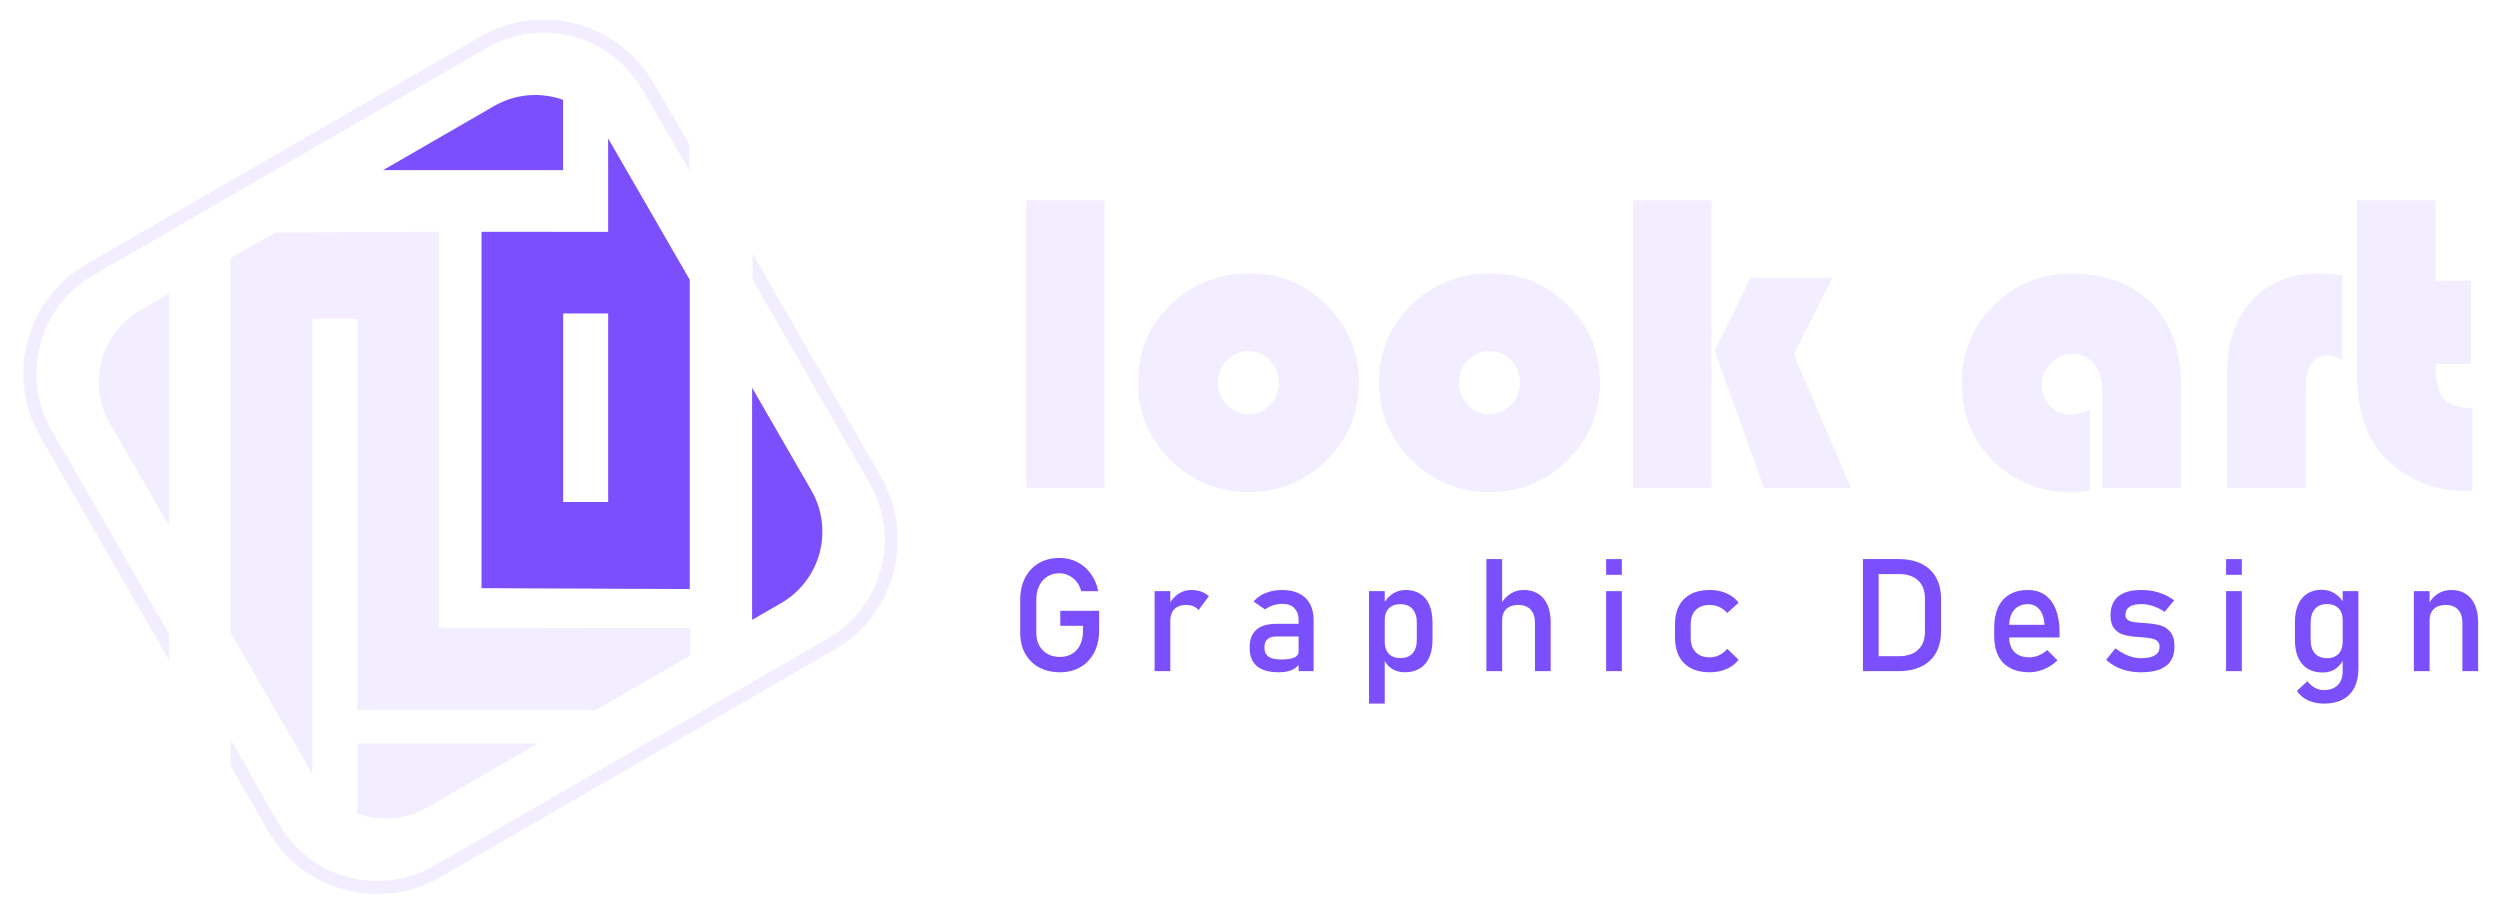
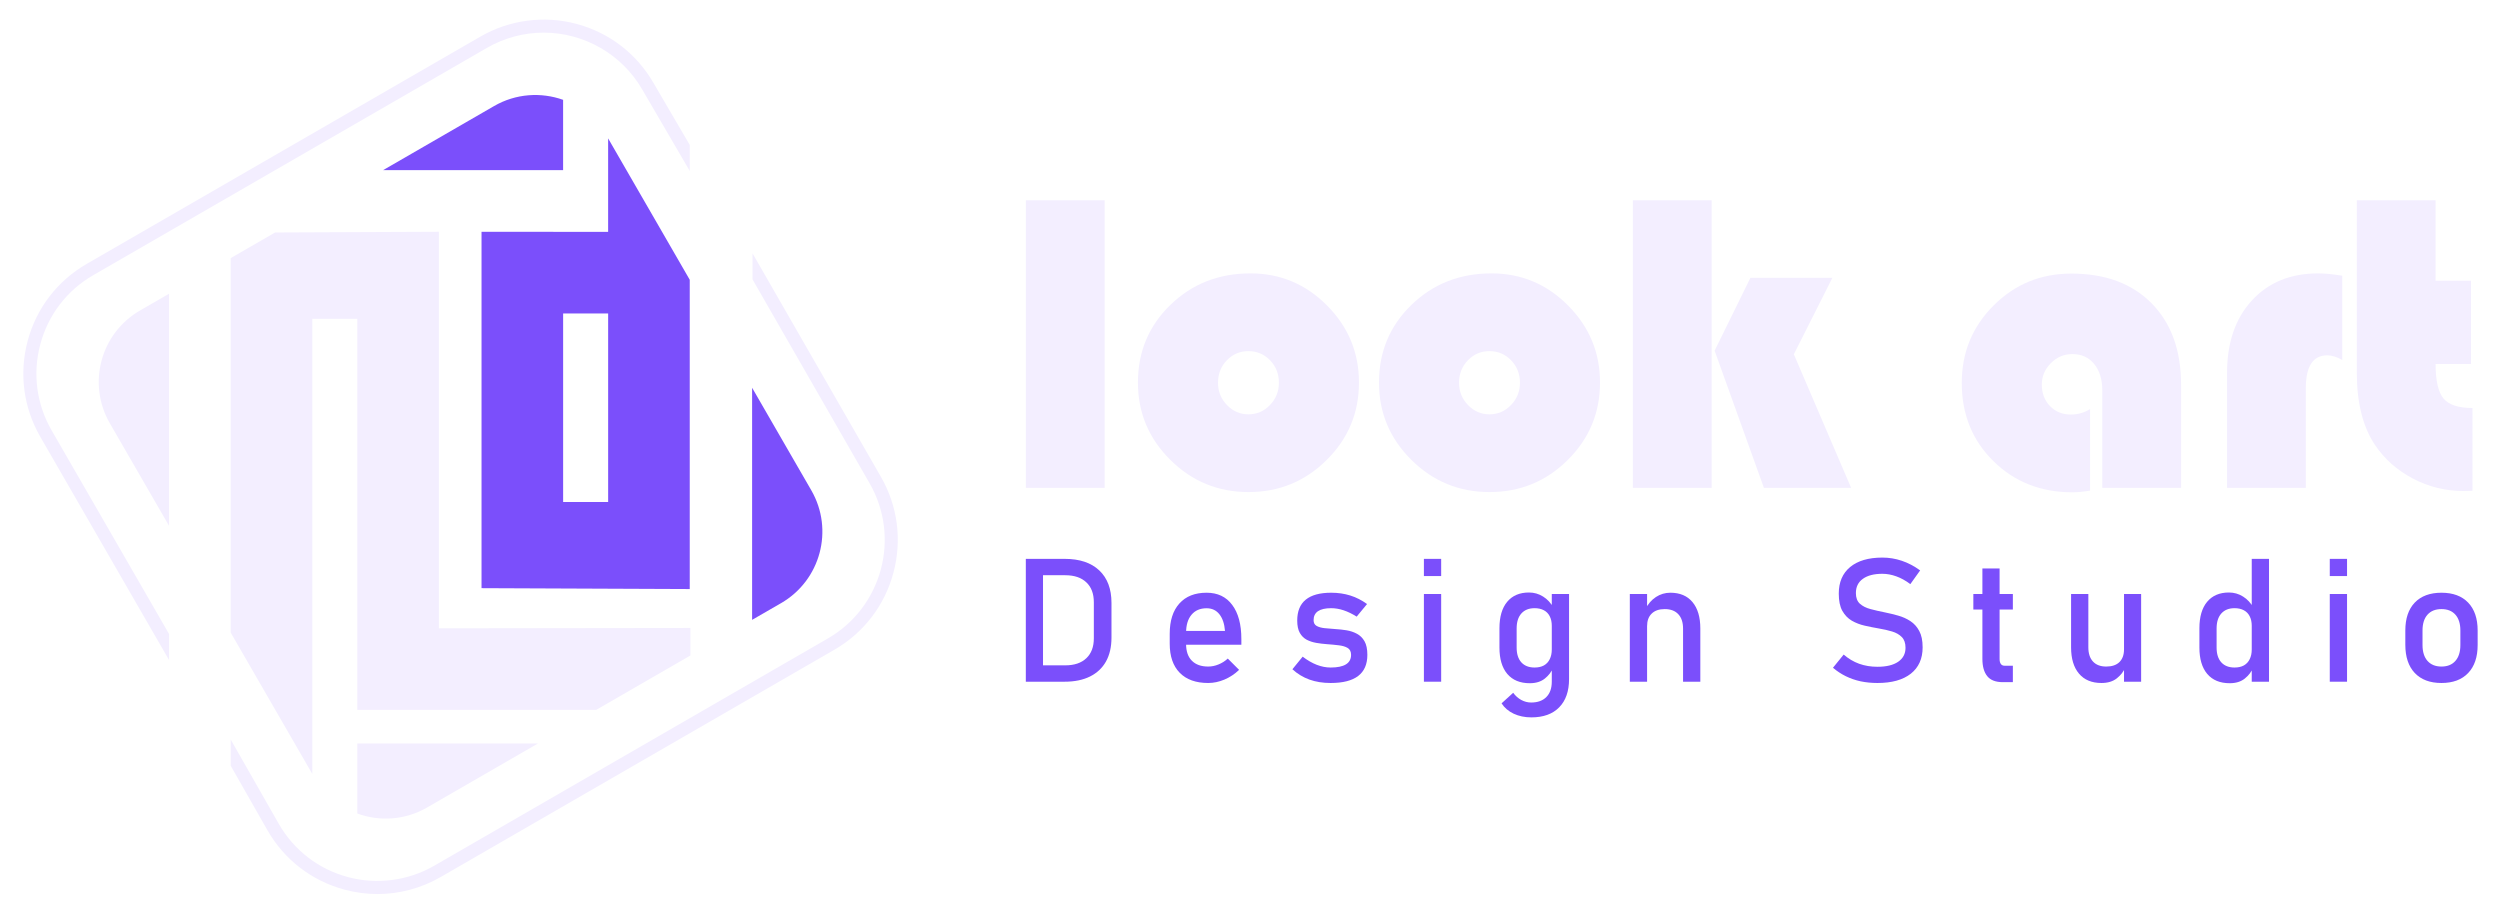
- <svg xmlns="http://www.w3.org/2000/svg" viewBox="-4 -3 518 188" role="img" aria-label="Look Art Graphic Design">
+ <svg xmlns="http://www.w3.org/2000/svg" xmlns:xlink="http://www.w3.org/1999/xlink" viewBox="-4 -3 518 188" role="img" aria-label="Look Art Design Studio">
+   <defs>
+     <g>
+       <g id="glyph-0-0">
+         <path d="M 10.797 0.266 C 9.566 0.266 8.406 0.148 7.312 -0.078 C 6.219 -0.316 5.191 -0.672 4.234 -1.141 C 3.285 -1.609 2.398 -2.191 1.578 -2.891 L 3.797 -5.625 C 4.766 -4.781 5.832 -4.145 7 -3.719 C 8.164 -3.301 9.43 -3.094 10.797 -3.094 C 12.641 -3.094 14.066 -3.438 15.078 -4.125 C 16.098 -4.82 16.609 -5.785 16.609 -7.016 L 16.609 -7.031 C 16.609 -8 16.352 -8.738 15.844 -9.25 C 15.332 -9.77 14.66 -10.156 13.828 -10.406 C 12.992 -10.656 12.078 -10.863 11.078 -11.031 C 10.117 -11.195 9.148 -11.391 8.172 -11.609 C 7.203 -11.828 6.305 -12.172 5.484 -12.641 C 4.672 -13.117 4.016 -13.801 3.516 -14.688 C 3.023 -15.57 2.781 -16.758 2.781 -18.25 L 2.781 -18.266 C 2.781 -20.629 3.566 -22.461 5.141 -23.766 C 6.723 -25.066 8.945 -25.719 11.812 -25.719 C 13.188 -25.719 14.523 -25.5 15.828 -25.062 C 17.141 -24.625 18.41 -23.957 19.641 -23.062 L 17.609 -20.219 C 16.641 -20.945 15.672 -21.484 14.703 -21.828 C 13.742 -22.18 12.781 -22.359 11.812 -22.359 C 10.07 -22.359 8.723 -22.008 7.766 -21.312 C 6.805 -20.625 6.328 -19.645 6.328 -18.375 L 6.328 -18.344 C 6.328 -17.395 6.602 -16.664 7.156 -16.156 C 7.719 -15.656 8.453 -15.285 9.359 -15.047 C 10.266 -14.805 11.238 -14.582 12.281 -14.375 C 13.207 -14.188 14.133 -13.961 15.062 -13.703 C 16 -13.441 16.848 -13.062 17.609 -12.562 C 18.379 -12.062 18.992 -11.379 19.453 -10.516 C 19.922 -9.66 20.156 -8.535 20.156 -7.141 L 20.156 -7.109 C 20.156 -4.766 19.336 -2.945 17.703 -1.656 C 16.066 -0.375 13.766 0.266 10.797 0.266 Z M 10.797 0.266 " />
+       </g>
+       <g id="glyph-0-1">
+         <path d="M 7.531 0.094 C 6.031 0.094 4.945 -0.32 4.281 -1.156 C 3.613 -1.988 3.281 -3.18 3.281 -4.734 L 3.281 -23.469 L 6.844 -23.469 L 6.844 -4.688 C 6.844 -4.258 6.93 -3.922 7.109 -3.672 C 7.285 -3.43 7.539 -3.312 7.875 -3.312 L 9.594 -3.312 L 9.594 0.094 Z M 1.406 -14.953 L 1.406 -18.172 L 9.594 -18.172 L 9.594 -14.953 Z M 1.406 -14.953 " />
+       </g>
+       <g id="glyph-0-2">
+         <path d="M 13.766 0 L 13.766 -18.172 L 17.312 -18.172 L 17.312 0 Z M 6.375 -18.172 L 6.375 -7.125 C 6.375 -5.852 6.695 -4.867 7.344 -4.172 C 7.988 -3.484 8.898 -3.141 10.078 -3.141 C 11.266 -3.141 12.176 -3.445 12.812 -4.062 C 13.445 -4.688 13.766 -5.566 13.766 -6.703 L 14 -2.906 C 13.676 -2.094 13.102 -1.359 12.281 -0.703 C 11.469 -0.055 10.406 0.266 9.094 0.266 C 7.082 0.266 5.531 -0.379 4.438 -1.672 C 3.344 -2.961 2.797 -4.781 2.797 -7.125 L 2.797 -18.172 Z M 6.375 -18.172 " />
+       </g>
+       <g id="glyph-0-3">
+         <path d="M 13.125 0 L 13.125 -25.453 L 16.703 -25.453 L 16.703 0 Z M 8.562 0.312 C 6.551 0.312 5 -0.328 3.906 -1.609 C 2.82 -2.898 2.281 -4.723 2.281 -7.078 L 2.281 -11.078 C 2.281 -13.441 2.812 -15.266 3.875 -16.547 C 4.945 -17.836 6.453 -18.484 8.391 -18.484 C 9.461 -18.484 10.441 -18.203 11.328 -17.641 C 12.223 -17.086 12.945 -16.301 13.5 -15.281 L 13.125 -11.578 C 13.125 -12.348 12.984 -13.004 12.703 -13.547 C 12.43 -14.098 12.031 -14.516 11.5 -14.797 C 10.969 -15.086 10.32 -15.234 9.562 -15.234 C 8.383 -15.234 7.469 -14.863 6.812 -14.125 C 6.164 -13.395 5.844 -12.363 5.844 -11.031 L 5.844 -7.078 C 5.844 -5.754 6.164 -4.734 6.812 -4.016 C 7.469 -3.297 8.383 -2.938 9.562 -2.938 C 10.32 -2.938 10.969 -3.082 11.5 -3.375 C 12.031 -3.676 12.43 -4.109 12.703 -4.672 C 12.984 -5.234 13.125 -5.906 13.125 -6.688 L 13.375 -2.859 C 13.051 -2.035 12.488 -1.301 11.688 -0.656 C 10.883 -0.008 9.844 0.312 8.562 0.312 Z M 8.562 0.312 " />
+       </g>
+       <g id="glyph-0-4">
+         <path d="M 2.797 -21.891 L 2.797 -25.453 L 6.375 -25.453 L 6.375 -21.891 Z M 2.797 0 L 2.797 -18.172 L 6.375 -18.172 L 6.375 0 Z M 2.797 0 " />
+       </g>
+       <g id="glyph-0-5">
+         <path d="M 9.766 0.266 C 7.391 0.266 5.547 -0.426 4.234 -1.812 C 2.93 -3.195 2.281 -5.145 2.281 -7.656 L 2.281 -10.609 C 2.281 -13.098 2.93 -15.023 4.234 -16.391 C 5.547 -17.754 7.391 -18.438 9.766 -18.438 C 12.148 -18.438 13.992 -17.754 15.297 -16.391 C 16.609 -15.023 17.266 -13.098 17.266 -10.609 L 17.266 -7.594 C 17.266 -5.102 16.609 -3.172 15.297 -1.797 C 13.992 -0.422 12.148 0.266 9.766 0.266 Z M 9.766 -3.141 C 11.016 -3.141 11.977 -3.531 12.656 -4.312 C 13.344 -5.094 13.688 -6.188 13.688 -7.594 L 13.688 -10.609 C 13.688 -12.023 13.344 -13.117 12.656 -13.891 C 11.977 -14.66 11.016 -15.047 9.766 -15.047 C 8.535 -15.047 7.57 -14.66 6.875 -13.891 C 6.188 -13.117 5.844 -12.023 5.844 -10.609 L 5.844 -7.594 C 5.844 -6.188 6.188 -5.094 6.875 -4.312 C 7.57 -3.531 8.535 -3.141 9.766 -3.141 Z M 9.766 -3.141 " />
+       </g>
+       <g id="glyph-0-6">
+ </g>
+       <g id="glyph-0-7">
+         <path d="M 5.562 0 L 5.562 -3.391 L 11.328 -3.391 C 13.203 -3.391 14.656 -3.879 15.688 -4.859 C 16.727 -5.836 17.25 -7.211 17.25 -8.984 L 17.25 -16.469 C 17.25 -18.25 16.727 -19.625 15.688 -20.594 C 14.656 -21.57 13.203 -22.062 11.328 -22.062 L 5.562 -22.062 L 5.562 -25.453 L 11.219 -25.453 C 14.301 -25.453 16.688 -24.656 18.375 -23.062 C 20.062 -21.469 20.906 -19.227 20.906 -16.344 L 20.906 -9.125 C 20.906 -7.195 20.523 -5.551 19.766 -4.188 C 19.004 -2.832 17.898 -1.797 16.453 -1.078 C 15.004 -0.359 13.254 0 11.203 0 Z M 3.156 0 L 3.156 -25.453 L 6.719 -25.453 L 6.719 0 Z M 3.156 0 " />
+       </g>
+       <g id="glyph-0-8">
+         <path d="M 10.25 0.266 C 7.707 0.266 5.742 -0.438 4.359 -1.844 C 2.973 -3.258 2.281 -5.27 2.281 -7.875 L 2.281 -9.922 C 2.281 -12.629 2.945 -14.723 4.281 -16.203 C 5.613 -17.691 7.492 -18.438 9.922 -18.438 C 12.211 -18.438 13.984 -17.594 15.234 -15.906 C 16.492 -14.227 17.125 -11.875 17.125 -8.844 L 17.125 -7.656 L 4.875 -7.656 L 4.875 -10.516 L 13.734 -10.516 C 13.617 -11.992 13.234 -13.145 12.578 -13.969 C 11.922 -14.801 11.035 -15.219 9.922 -15.219 C 8.586 -15.219 7.547 -14.77 6.797 -13.875 C 6.047 -12.988 5.672 -11.738 5.672 -10.125 L 5.672 -7.812 C 5.672 -6.301 6.07 -5.145 6.875 -4.344 C 7.676 -3.539 8.801 -3.141 10.25 -3.141 C 10.969 -3.141 11.68 -3.285 12.391 -3.578 C 13.109 -3.867 13.75 -4.273 14.312 -4.797 L 16.656 -2.453 C 15.75 -1.586 14.734 -0.914 13.609 -0.438 C 12.492 0.031 11.375 0.266 10.25 0.266 Z M 10.25 0.266 " />
+       </g>
+       <g id="glyph-0-9">
+         <path d="M 9.234 0.266 C 7.617 0.266 6.156 0.031 4.844 -0.438 C 3.531 -0.914 2.352 -1.629 1.312 -2.578 L 3.438 -5.188 C 4.426 -4.438 5.398 -3.875 6.359 -3.5 C 7.328 -3.125 8.285 -2.938 9.234 -2.938 C 10.641 -2.938 11.695 -3.156 12.406 -3.594 C 13.113 -4.031 13.469 -4.688 13.469 -5.562 C 13.469 -6.238 13.227 -6.719 12.75 -7 C 12.281 -7.281 11.66 -7.461 10.891 -7.547 C 10.129 -7.641 9.312 -7.719 8.438 -7.781 C 7.707 -7.832 6.977 -7.922 6.25 -8.047 C 5.531 -8.172 4.867 -8.391 4.266 -8.703 C 3.672 -9.023 3.195 -9.5 2.844 -10.125 C 2.488 -10.758 2.312 -11.609 2.312 -12.672 C 2.312 -14.598 2.898 -16.039 4.078 -17 C 5.254 -17.957 7.008 -18.438 9.344 -18.438 C 10.77 -18.438 12.094 -18.242 13.312 -17.859 C 14.539 -17.473 15.695 -16.883 16.781 -16.094 L 14.625 -13.484 C 13.707 -14.066 12.805 -14.504 11.922 -14.797 C 11.047 -15.086 10.188 -15.234 9.344 -15.234 C 8.133 -15.234 7.223 -15.023 6.609 -14.609 C 6.004 -14.191 5.703 -13.57 5.703 -12.75 C 5.703 -12.195 5.91 -11.801 6.328 -11.562 C 6.754 -11.32 7.312 -11.164 8 -11.094 C 8.688 -11.031 9.426 -10.969 10.219 -10.906 C 10.977 -10.863 11.742 -10.781 12.516 -10.656 C 13.297 -10.531 14.016 -10.289 14.672 -9.938 C 15.328 -9.594 15.852 -9.078 16.25 -8.391 C 16.645 -7.703 16.844 -6.758 16.844 -5.562 C 16.844 -3.613 16.207 -2.156 14.938 -1.188 C 13.676 -0.219 11.773 0.266 9.234 0.266 Z M 9.234 0.266 " />
+       </g>
+       <g id="glyph-0-10">
+         <path d="M 8.891 7.391 C 7.523 7.391 6.301 7.133 5.219 6.625 C 4.145 6.113 3.312 5.398 2.719 4.484 L 5.125 2.297 C 5.594 2.93 6.148 3.426 6.797 3.781 C 7.453 4.133 8.133 4.312 8.844 4.312 C 10.207 4.312 11.258 3.93 12 3.172 C 12.75 2.422 13.125 1.359 13.125 -0.016 L 13.125 -18.172 L 16.703 -18.172 L 16.703 -0.547 C 16.703 1.973 16.02 3.926 14.656 5.312 C 13.301 6.695 11.379 7.391 8.891 7.391 Z M 8.562 0.312 C 6.551 0.312 5 -0.328 3.906 -1.609 C 2.82 -2.898 2.281 -4.723 2.281 -7.078 L 2.281 -11.078 C 2.281 -13.441 2.812 -15.266 3.875 -16.547 C 4.945 -17.836 6.453 -18.484 8.391 -18.484 C 9.461 -18.484 10.441 -18.203 11.328 -17.641 C 12.223 -17.086 12.945 -16.301 13.5 -15.281 L 13.125 -11.578 C 13.125 -12.348 12.984 -13.004 12.703 -13.547 C 12.43 -14.098 12.031 -14.516 11.5 -14.797 C 10.969 -15.086 10.32 -15.234 9.562 -15.234 C 8.383 -15.234 7.469 -14.863 6.812 -14.125 C 6.164 -13.395 5.844 -12.363 5.844 -11.031 L 5.844 -7.078 C 5.844 -5.754 6.164 -4.734 6.812 -4.016 C 7.469 -3.297 8.383 -2.938 9.562 -2.938 C 10.32 -2.938 10.969 -3.082 11.5 -3.375 C 12.031 -3.676 12.43 -4.109 12.703 -4.672 C 12.984 -5.234 13.125 -5.906 13.125 -6.688 L 13.375 -2.859 C 13.051 -2.035 12.488 -1.301 11.688 -0.656 C 10.883 -0.008 9.844 0.312 8.562 0.312 Z M 8.562 0.312 " />
+       </g>
+       <g id="glyph-0-11">
+         <path d="M 2.797 0 L 2.797 -18.172 L 6.375 -18.172 L 6.375 0 Z M 13.828 0 L 13.828 -11.016 C 13.828 -12.297 13.5 -13.285 12.844 -13.984 C 12.188 -14.691 11.25 -15.047 10.031 -15.047 C 8.863 -15.047 7.961 -14.734 7.328 -14.109 C 6.691 -13.492 6.375 -12.625 6.375 -11.5 L 6 -15 C 6.562 -16.102 7.297 -16.953 8.203 -17.547 C 9.109 -18.141 10.109 -18.438 11.203 -18.438 C 13.18 -18.438 14.707 -17.789 15.781 -16.5 C 16.863 -15.207 17.406 -13.383 17.406 -11.031 L 17.406 0 Z M 13.828 0 " />
+       </g>
+     </g>
+   </defs>
  <g transform="translate(-192 -125)">
-     <path fill="#7B4FFB" d="M 304.68 186.949 L 314.008 186.949 L 314.008 226.008 L 304.68 226.008 Z M 287.773 243.867 L 330.914 244.051 L 330.914 179.969 L 314.004 150.676 L 314.004 170.043 L 287.773 170.027 Z M 287.773 243.867 " />
-     <path fill="#7B4FFB" d="M 343.836 202.344 L 343.836 250.434 L 349.84 246.969 C 358.023 242.242 360.828 231.777 356.102 223.594 Z M 343.836 202.344 " />
-     <path fill="#F3EEFF" d="M 262.035 269.09 L 311.523 269.09 L 331.059 257.809 L 331.059 252.113 L 278.941 252.184 L 278.941 170.02 L 245.008 170.168 L 235.801 175.48 L 235.801 253.078 L 252.707 282.359 L 252.707 188.062 L 262.035 188.062 Z M 262.035 269.09 " />
-     <path fill="#7B4FFB" d="M 290.375 143.973 L 267.391 157.246 L 304.676 157.246 L 304.676 142.684 C 300.113 141.062 294.895 141.363 290.375 143.973 " />
-     <path fill="#F3EEFF" d="M 276.48 289.32 L 299.469 276.047 L 262.035 276.047 L 262.035 290.562 C 266.633 292.246 271.91 291.957 276.48 289.32 " />
-     <path fill="#F3EEFF" d="M 223.023 230.945 L 223.023 182.859 L 217.02 186.328 C 208.836 191.051 206.031 201.516 210.754 209.699 Z M 223.023 230.945 " />
-     <path fill="#F3EEFF" d="M 196.359 193.316 C 197.988 187.234 201.879 182.156 207.316 179.02 L 288.906 131.914 C 292.473 129.852 296.531 128.762 300.641 128.762 C 309.047 128.762 316.871 133.27 321.059 140.527 L 330.918 157.434 L 330.918 152.035 L 323.398 139.18 C 319.895 133.109 314.234 128.766 307.465 126.953 C 300.766 125.156 293.562 126.105 287.555 129.574 L 205.965 176.68 C 199.895 180.184 195.555 185.844 193.738 192.613 C 191.926 199.383 192.855 206.453 196.359 212.523 L 223.027 258.762 L 223.027 253.363 L 198.699 211.176 C 195.559 205.738 194.73 199.395 196.359 193.316 " />
-     <path fill="#F3EEFF" d="M 370.508 220.77 L 343.926 174.5 L 343.926 179.898 L 368.168 222.117 C 374.66 233.359 370.793 247.785 359.551 254.277 L 277.961 301.383 C 272.574 304.492 266.105 305.344 260.098 303.734 C 254.027 302.105 248.949 298.211 245.805 292.77 L 235.805 275.234 L 235.805 280.668 L 243.465 294.117 C 246.969 300.184 252.629 304.523 259.402 306.34 C 261.641 306.941 263.941 307.246 266.234 307.246 C 270.793 307.246 275.312 306.027 279.312 303.719 L 360.902 256.613 C 366.961 253.113 371.301 247.453 373.117 240.676 C 374.93 233.898 374.004 226.828 370.508 220.77 " />
+     <path fill-rule="nonzero" fill="#7B4FFB" fill-opacity="1" d="M 304.68 186.949 L 314.008 186.949 L 314.008 226.008 L 304.68 226.008 Z M 287.773 243.867 L 330.914 244.051 L 330.914 179.969 L 314.004 150.676 L 314.004 170.043 L 287.773 170.027 Z M 287.773 243.867 " />
+     <path fill-rule="nonzero" fill="#7B4FFB" fill-opacity="1" d="M 343.836 202.344 L 343.836 250.434 L 349.84 246.969 C 358.023 242.242 360.828 231.777 356.102 223.594 Z M 343.836 202.344 " />
+     <path fill-rule="nonzero" fill="#F3EEFF" fill-opacity="1" d="M 262.035 269.09 L 311.523 269.09 L 331.059 257.809 L 331.059 252.113 L 278.941 252.184 L 278.941 170.02 L 245.008 170.168 L 235.801 175.48 L 235.801 253.078 L 252.707 282.359 L 252.707 188.062 L 262.035 188.062 Z M 262.035 269.09 " />
+     <path fill-rule="nonzero" fill="#7B4FFB" fill-opacity="1" d="M 290.375 143.973 L 267.391 157.246 L 304.676 157.246 L 304.676 142.684 C 300.113 141.062 294.895 141.363 290.375 143.973 " />
+     <path fill-rule="nonzero" fill="#F3EEFF" fill-opacity="1" d="M 276.48 289.32 L 299.469 276.047 L 262.035 276.047 L 262.035 290.562 C 266.633 292.246 271.91 291.957 276.48 289.32 " />
+     <path fill-rule="nonzero" fill="#F3EEFF" fill-opacity="1" d="M 223.023 230.945 L 223.023 182.859 L 217.02 186.328 C 208.836 191.051 206.031 201.516 210.754 209.699 Z M 223.023 230.945 " />
+     <path fill-rule="nonzero" fill="#F3EEFF" fill-opacity="1" d="M 196.359 193.316 C 197.988 187.234 201.879 182.156 207.316 179.02 L 288.906 131.914 C 292.473 129.852 296.531 128.762 300.641 128.762 C 309.047 128.762 316.871 133.27 321.059 140.527 L 330.918 157.434 L 330.918 152.035 L 323.398 139.18 C 319.895 133.109 314.234 128.766 307.465 126.953 C 300.766 125.156 293.562 126.105 287.555 129.574 L 205.965 176.68 C 199.895 180.184 195.555 185.844 193.738 192.613 C 191.926 199.383 192.855 206.453 196.359 212.523 L 223.027 258.762 L 223.027 253.363 L 198.699 211.176 C 195.559 205.738 194.73 199.395 196.359 193.316 " />
+     <path fill-rule="nonzero" fill="#F3EEFF" fill-opacity="1" d="M 370.508 220.77 L 343.926 174.5 L 343.926 179.898 L 368.168 222.117 C 374.66 233.359 370.793 247.785 359.551 254.277 L 277.961 301.383 C 272.574 304.492 266.105 305.344 260.098 303.734 C 254.027 302.105 248.949 298.211 245.805 292.77 L 235.805 275.234 L 235.805 280.668 L 243.465 294.117 C 246.969 300.184 252.629 304.523 259.402 306.34 C 261.641 306.941 263.941 307.246 266.234 307.246 C 270.793 307.246 275.312 306.027 279.312 303.719 L 360.902 256.613 C 366.961 253.113 371.301 247.453 373.117 240.676 C 374.93 233.898 374.004 226.828 370.508 220.77 " />
  </g>
  <g transform="translate(75 -298)">
-     <path fill="#F3EEFF" d="M 149.887 396.086 L 133.559 396.086 L 133.559 336.496 L 149.887 336.496 Z M 149.887 396.086 " />
-     <path fill="#F3EEFF" d="M 179.66 367.754 C 177.91 367.754 176.43 368.387 175.207 369.652 C 173.984 370.918 173.371 372.469 173.371 374.301 C 173.371 376.105 173.992 377.648 175.227 378.926 C 176.465 380.211 177.941 380.848 179.66 380.848 C 181.406 380.848 182.898 380.211 184.133 378.926 C 185.371 377.648 185.988 376.105 185.988 374.301 C 185.988 372.469 185.379 370.918 184.156 369.652 C 182.934 368.387 181.434 367.754 179.66 367.754 M 180.094 351.645 C 186.266 351.645 191.555 353.863 195.965 358.301 C 200.375 362.742 202.578 368.059 202.578 374.258 C 202.578 380.543 200.344 385.898 195.875 390.32 C 191.41 394.746 186.016 396.957 179.703 396.957 C 173.387 396.957 167.988 394.742 163.508 390.301 C 159.023 385.863 156.781 380.516 156.781 374.258 C 156.781 367.883 159.023 362.523 163.508 358.172 C 167.988 353.82 173.516 351.645 180.094 351.645 " />
-     <path fill="#F3EEFF" d="M 229.602 367.754 C 227.855 367.754 226.371 368.387 225.148 369.652 C 223.926 370.918 223.312 372.469 223.312 374.301 C 223.312 376.105 223.934 377.648 225.172 378.926 C 226.406 380.211 227.883 380.848 229.602 380.848 C 231.348 380.848 232.84 380.211 234.074 378.926 C 235.312 377.648 235.934 376.105 235.934 374.301 C 235.934 372.469 235.32 370.918 234.098 369.652 C 232.875 368.387 231.375 367.754 229.602 367.754 M 230.035 351.645 C 236.207 351.645 241.496 353.863 245.906 358.301 C 250.316 362.742 252.523 368.059 252.523 374.258 C 252.523 380.543 250.285 385.898 245.82 390.32 C 241.352 394.746 235.961 396.957 229.645 396.957 C 223.328 396.957 217.93 394.742 213.449 390.301 C 208.965 385.863 206.727 380.516 206.727 374.258 C 206.727 367.883 208.965 362.523 213.449 358.172 C 217.93 353.82 223.461 351.645 230.035 351.645 " />
-     <path fill="#F3EEFF" d="M 300.672 352.559 L 292.684 368.406 L 304.555 396.086 L 286.484 396.086 L 276.27 367.664 L 283.691 352.559 Z M 275.656 396.086 L 259.332 396.086 L 259.332 336.496 L 275.656 336.496 Z M 275.656 396.086 " />
-     <path fill="#F3EEFF" d="M 354.062 379.758 L 354.062 396.652 C 352.723 396.883 351.5 397.004 350.395 397.004 C 343.848 397.004 338.391 394.848 334.027 390.543 C 329.66 386.234 327.477 380.836 327.477 374.344 C 327.477 368.027 329.68 362.676 334.09 358.281 C 338.496 353.887 343.859 351.688 350.176 351.688 C 357.219 351.688 362.773 353.746 366.832 357.863 C 370.891 361.984 372.922 367.609 372.922 374.738 L 372.922 396.086 L 356.594 396.086 L 356.594 375.918 C 356.594 373.617 356.031 371.785 354.91 370.414 C 353.793 369.051 352.289 368.363 350.395 368.363 C 348.68 368.363 347.191 368.988 345.941 370.242 C 344.691 371.492 344.066 372.977 344.066 374.695 C 344.066 376.5 344.633 377.984 345.77 379.148 C 346.902 380.312 348.344 380.895 350.09 380.895 C 351.516 380.895 352.84 380.516 354.062 379.758 " />
-     <path fill="#F3EEFF" d="M 406.316 352.125 L 406.316 369.586 C 405.184 368.945 404.152 368.625 403.219 368.625 C 400.25 368.625 398.766 370.895 398.766 375.438 L 398.766 396.086 L 382.441 396.086 L 382.441 372.293 C 382.441 366.008 384.156 360.992 387.59 357.254 C 391.023 353.516 395.609 351.645 401.344 351.645 C 402.621 351.645 404.281 351.801 406.316 352.125 " />
-     <path fill="#F3EEFF" d="M 425.656 336.496 L 425.656 353.172 L 432.992 353.172 L 432.992 370.418 L 425.656 370.418 C 425.656 373.879 426.203 376.266 427.297 377.574 C 428.387 378.883 430.387 379.539 433.297 379.539 L 433.297 396.695 C 432.453 396.723 431.828 396.738 431.422 396.738 C 427.727 396.738 424.238 395.883 420.965 394.164 C 417.691 392.445 415.062 390.117 413.086 387.18 C 410.582 383.426 409.332 378.449 409.332 372.25 L 409.332 336.496 Z M 425.656 336.496 " />
-     <path fill="#7B4FFB" d="M 148.738 421.555 L 148.738 425.613 C 148.738 427.336 148.402 428.855 147.734 430.172 C 147.062 431.484 146.113 432.5 144.883 433.219 C 143.652 433.938 142.23 434.297 140.613 434.297 C 138.973 434.297 137.535 433.961 136.293 433.281 C 135.055 432.605 134.094 431.652 133.41 430.418 C 132.73 429.184 132.391 427.75 132.391 426.125 L 132.391 419.273 C 132.391 417.551 132.727 416.035 133.398 414.723 C 134.066 413.414 135.016 412.402 136.246 411.684 C 137.473 410.965 138.898 410.605 140.516 410.605 C 141.848 410.605 143.074 410.891 144.199 411.457 C 145.32 412.027 146.258 412.832 147.012 413.879 C 147.77 414.922 148.281 416.129 148.547 417.5 L 145.02 417.5 C 144.828 416.723 144.504 416.055 144.043 415.496 C 143.586 414.938 143.051 414.512 142.43 414.219 C 141.816 413.93 141.176 413.781 140.516 413.781 C 139.559 413.781 138.719 414.012 137.996 414.469 C 137.27 414.926 136.711 415.566 136.32 416.391 C 135.922 417.215 135.727 418.18 135.727 419.273 L 135.727 426.125 C 135.727 427.125 135.93 427.996 136.332 428.75 C 136.738 429.5 137.312 430.082 138.051 430.496 C 138.789 430.914 139.645 431.121 140.613 431.121 C 141.57 431.121 142.41 430.906 143.137 430.473 C 143.859 430.043 144.418 429.418 144.812 428.598 C 145.203 427.777 145.402 426.805 145.402 425.676 L 145.402 424.668 L 140.691 424.668 L 140.691 421.555 Z M 148.738 421.555 " />
-     <path fill="#7B4FFB" d="M 168.258 420.613 C 167.82 420.434 167.316 420.344 166.742 420.344 C 165.711 420.344 164.906 420.629 164.34 421.199 C 163.77 421.766 163.484 422.559 163.484 423.57 L 163.148 420.375 C 163.66 419.387 164.32 418.617 165.129 418.066 C 165.938 417.52 166.832 417.246 167.812 417.246 C 168.566 417.246 169.25 417.355 169.863 417.574 C 170.477 417.793 171.008 418.113 171.469 418.539 L 169.344 421.414 C 169.055 421.062 168.695 420.797 168.258 420.613 M 160.23 417.484 L 163.484 417.484 L 163.484 434.059 L 160.23 434.059 Z M 160.23 417.484 " />
-     <path fill="#7B4FFB" d="M 190.074 423.551 C 190.074 422.465 189.785 421.625 189.203 421.02 C 188.625 420.422 187.805 420.121 186.742 420.121 C 186.078 420.121 185.434 420.223 184.801 420.422 C 184.164 420.625 183.605 420.906 183.117 421.27 L 180.738 419.641 C 181.363 418.887 182.191 418.297 183.219 417.875 C 184.246 417.457 185.387 417.246 186.645 417.246 C 188.016 417.246 189.191 417.488 190.172 417.973 C 191.152 418.457 191.898 419.16 192.406 420.082 C 192.918 421 193.176 422.109 193.176 423.41 L 193.176 434.059 L 190.074 434.059 Z M 181.441 433.027 C 180.43 432.18 179.922 430.898 179.922 429.172 C 179.922 427.535 180.387 426.301 181.312 425.484 C 182.238 424.664 183.637 424.254 185.512 424.254 L 190.219 424.254 L 190.445 426.875 L 185.527 426.875 C 184.672 426.875 184.039 427.062 183.617 427.441 C 183.199 427.816 182.988 428.395 182.988 429.172 C 182.988 430.012 183.266 430.637 183.824 431.039 C 184.383 431.445 185.234 431.648 186.371 431.648 C 187.617 431.648 188.547 431.512 189.156 431.246 C 189.77 430.98 190.074 430.566 190.074 430.004 L 190.41 432.332 C 190.125 432.781 189.77 433.148 189.348 433.434 C 188.93 433.723 188.441 433.938 187.887 434.082 C 187.336 434.227 186.715 434.297 186.023 434.297 C 183.977 434.297 182.449 433.875 181.441 433.027 " />
-     <path fill="#7B4FFB" d="M 209.387 433.555 C 208.621 433.059 208.059 432.359 207.695 431.457 L 207.922 427.992 C 207.922 428.703 208.047 429.312 208.301 429.812 C 208.559 430.309 208.926 430.695 209.414 430.961 C 209.895 431.227 210.484 431.359 211.176 431.359 C 212.25 431.359 213.082 431.031 213.672 430.379 C 214.266 429.723 214.562 428.801 214.562 427.605 L 214.562 424.016 C 214.562 422.801 214.266 421.859 213.672 421.188 C 213.082 420.52 212.25 420.184 211.176 420.184 C 210.484 420.184 209.895 420.312 209.414 420.566 C 208.926 420.824 208.559 421.195 208.301 421.695 C 208.047 422.188 207.922 422.781 207.922 423.473 L 207.586 420.277 C 208.086 419.312 208.738 418.562 209.547 418.035 C 210.355 417.508 211.258 417.246 212.246 417.246 C 213.418 417.246 214.422 417.508 215.254 418.035 C 216.09 418.562 216.727 419.332 217.164 420.344 C 217.598 421.355 217.816 422.574 217.816 424 L 217.816 427.605 C 217.816 429.012 217.594 430.215 217.148 431.215 C 216.699 432.219 216.043 432.98 215.184 433.508 C 214.324 434.031 213.289 434.297 212.086 434.297 C 211.055 434.297 210.156 434.051 209.387 433.555 M 204.66 417.484 L 207.918 417.484 L 207.918 440.793 L 204.66 440.793 Z M 204.66 417.484 " />
-     <path fill="#7B4FFB" d="M 239.047 424.016 C 239.047 422.844 238.738 421.941 238.137 421.301 C 237.527 420.664 236.676 420.344 235.582 420.344 C 234.516 420.344 233.695 420.621 233.113 421.172 C 232.535 421.727 232.246 422.508 232.246 423.52 L 231.91 420.328 C 232.418 419.348 233.086 418.59 233.914 418.055 C 234.738 417.516 235.648 417.246 236.648 417.246 C 238.449 417.246 239.84 417.832 240.824 419.012 C 241.812 420.188 242.301 421.852 242.301 424 L 242.301 434.059 L 239.047 434.059 Z M 228.984 410.844 L 232.242 410.844 L 232.242 434.059 L 228.984 434.059 Z M 228.984 410.844 " />
-     <path fill="#7B4FFB" d="M 253.793 417.484 L 257.047 417.484 L 257.047 434.059 L 253.793 434.059 Z M 253.793 410.844 L 257.047 410.844 L 257.047 414.102 L 253.793 414.102 Z M 253.793 410.844 " />
-     <path fill="#7B4FFB" d="M 271.355 433.449 C 270.285 432.887 269.465 432.066 268.902 430.992 C 268.34 429.918 268.059 428.617 268.059 427.094 L 268.059 424.367 C 268.059 422.863 268.34 421.582 268.902 420.52 C 269.465 419.457 270.285 418.645 271.355 418.082 C 272.422 417.527 273.715 417.246 275.227 417.246 C 276.09 417.246 276.898 417.348 277.66 417.555 C 278.422 417.766 279.105 418.066 279.711 418.461 C 280.316 418.852 280.824 419.332 281.227 419.898 L 278.883 422.004 C 278.414 421.473 277.867 421.062 277.238 420.773 C 276.609 420.488 275.953 420.344 275.273 420.344 C 274.02 420.344 273.043 420.695 272.352 421.398 C 271.66 422.102 271.312 423.09 271.312 424.367 L 271.312 427.094 C 271.312 428.406 271.656 429.418 272.344 430.129 C 273.031 430.844 274.008 431.199 275.273 431.199 C 275.965 431.199 276.625 431.047 277.254 430.734 C 277.879 430.43 278.426 429.992 278.883 429.426 L 281.227 431.695 C 280.812 432.25 280.301 432.719 279.695 433.105 C 279.09 433.496 278.406 433.789 277.645 433.992 C 276.883 434.195 276.078 434.297 275.227 434.297 C 273.715 434.297 272.422 434.016 271.355 433.449 " />
-     <path fill="#7B4FFB" d="M 309.203 430.961 L 314.457 430.961 C 316.168 430.961 317.496 430.516 318.438 429.629 C 319.379 428.738 319.852 427.484 319.852 425.867 L 319.852 419.035 C 319.852 417.418 319.379 416.164 318.438 415.273 C 317.496 414.387 316.168 413.941 314.457 413.941 L 309.203 413.941 L 309.203 410.844 L 314.363 410.844 C 316.223 410.844 317.816 411.168 319.133 411.82 C 320.453 412.469 321.457 413.414 322.152 414.66 C 322.844 415.906 323.188 417.406 323.188 419.16 L 323.188 425.738 C 323.188 427.496 322.844 428.996 322.152 430.242 C 321.457 431.488 320.449 432.434 319.125 433.086 C 317.801 433.734 316.207 434.059 314.344 434.059 L 309.203 434.059 Z M 307 410.844 L 310.258 410.844 L 310.258 434.059 L 307 434.059 Z M 307 410.844 " />
-     <path fill="#7B4FFB" d="M 337.535 433.434 C 336.449 432.859 335.621 432.02 335.055 430.906 C 334.484 429.793 334.199 428.449 334.199 426.871 L 334.199 425.004 C 334.199 423.367 334.473 421.965 335.023 420.805 C 335.57 419.645 336.363 418.762 337.406 418.156 C 338.449 417.551 339.707 417.246 341.176 417.246 C 342.559 417.246 343.742 417.59 344.719 418.281 C 345.699 418.977 346.449 419.977 346.961 421.285 C 347.48 422.594 347.738 424.164 347.738 425.996 L 347.738 427.078 L 336.562 427.078 L 336.562 424.461 L 344.641 424.461 C 344.547 423.109 344.195 422.059 343.598 421.309 C 342.992 420.559 342.188 420.184 341.176 420.184 C 339.941 420.184 338.988 420.59 338.309 421.395 C 337.633 422.207 337.297 423.352 337.297 424.832 L 337.297 426.938 C 337.297 428.309 337.66 429.363 338.383 430.098 C 339.105 430.832 340.133 431.199 341.465 431.199 C 342.125 431.199 342.777 431.066 343.426 430.801 C 344.078 430.535 344.656 430.16 345.168 429.684 L 347.309 431.824 C 346.488 432.609 345.566 433.219 344.547 433.648 C 343.523 434.082 342.496 434.297 341.465 434.297 C 339.93 434.297 338.621 434.012 337.535 433.434 " />
-     <path fill="#7B4FFB" d="M 361.852 434.012 C 360.996 433.82 360.195 433.531 359.449 433.148 C 358.703 432.766 358.02 432.285 357.391 431.711 L 359.32 429.332 C 360.215 430.012 361.105 430.523 361.988 430.863 C 362.871 431.207 363.746 431.375 364.605 431.375 C 365.895 431.375 366.859 431.176 367.504 430.777 C 368.148 430.379 368.469 429.777 368.469 428.98 C 368.469 428.449 368.293 428.051 367.945 427.785 C 367.594 427.52 367.156 427.34 366.637 427.25 C 366.113 427.16 365.379 427.074 364.43 427 C 364.344 427 364.254 426.996 364.16 426.992 C 364.062 426.988 363.973 426.98 363.887 426.969 C 363.844 426.969 363.805 426.965 363.762 426.961 C 363.719 426.957 363.676 426.953 363.633 426.953 C 362.559 426.867 361.648 426.711 360.902 426.48 C 360.156 426.254 359.535 425.824 359.043 425.199 C 358.547 424.57 358.301 423.672 358.301 422.5 C 358.301 421.328 358.539 420.355 359.02 419.578 C 359.496 418.801 360.211 418.219 361.16 417.828 C 362.105 417.441 363.293 417.246 364.719 417.246 C 365.582 417.246 366.402 417.324 367.184 417.484 C 367.965 417.645 368.715 417.883 369.426 418.195 C 370.141 418.512 370.828 418.906 371.488 419.387 L 369.523 421.766 C 368.691 421.23 367.875 420.832 367.074 420.566 C 366.27 420.301 365.484 420.168 364.719 420.168 C 363.609 420.168 362.781 420.355 362.227 420.734 C 361.672 421.113 361.395 421.68 361.395 422.434 C 361.395 422.883 361.555 423.215 361.867 423.441 C 362.18 423.664 362.578 423.812 363.059 423.887 C 363.539 423.961 364.215 424.027 365.102 424.078 C 365.164 424.09 365.23 424.094 365.301 424.094 C 365.371 424.094 365.441 424.102 365.516 424.109 L 365.613 424.109 C 365.645 424.109 365.676 424.117 365.707 424.129 C 366.867 424.203 367.855 424.355 368.668 424.59 C 369.484 424.824 370.168 425.289 370.719 425.98 C 371.273 426.672 371.551 427.672 371.551 428.98 C 371.551 430.172 371.293 431.16 370.785 431.941 C 370.273 432.727 369.504 433.312 368.477 433.707 C 367.449 434.102 366.16 434.297 364.605 434.297 C 363.629 434.297 362.711 434.199 361.852 434.012 " />
-     <path fill="#7B4FFB" d="M 382.242 417.484 L 385.5 417.484 L 385.5 434.059 L 382.242 434.059 Z M 382.242 410.844 L 385.5 410.844 L 385.5 414.102 L 382.242 414.102 Z M 382.242 410.844 " />
-     <path fill="#7B4FFB" d="M 399.199 440.102 C 398.215 439.637 397.449 438.984 396.906 438.145 L 399.113 436.148 C 399.535 436.734 400.043 437.188 400.637 437.508 C 401.227 437.828 401.844 437.984 402.496 437.984 C 403.742 437.984 404.703 437.641 405.387 436.953 C 406.066 436.27 406.406 435.297 406.406 434.043 L 406.406 417.484 L 409.664 417.484 L 409.664 433.562 C 409.664 435.086 409.383 436.391 408.828 437.473 C 408.27 438.559 407.453 439.383 406.391 439.949 C 405.324 440.512 404.043 440.793 402.543 440.793 C 401.297 440.793 400.184 440.562 399.199 440.102 M 399.137 433.555 C 398.277 433.027 397.625 432.258 397.18 431.246 C 396.73 430.238 396.508 429.023 396.508 427.605 L 396.508 423.949 C 396.508 422.523 396.727 421.305 397.164 420.297 C 397.598 419.285 398.234 418.516 399.07 417.988 C 399.906 417.461 400.91 417.199 402.078 417.199 C 403.059 417.199 403.957 417.453 404.77 417.965 C 405.582 418.473 406.242 419.195 406.742 420.121 L 406.406 423.504 C 406.406 422.805 406.277 422.199 406.023 421.699 C 405.77 421.199 405.398 420.82 404.914 420.559 C 404.43 420.297 403.844 420.168 403.152 420.168 C 402.074 420.168 401.242 420.504 400.652 421.176 C 400.062 421.844 399.766 422.785 399.766 424 L 399.766 427.605 C 399.766 428.812 400.062 429.738 400.652 430.395 C 401.242 431.047 402.074 431.375 403.152 431.375 C 403.844 431.375 404.43 431.238 404.914 430.969 C 405.398 430.699 405.77 430.305 406.023 429.793 C 406.277 429.285 406.406 428.672 406.406 427.961 L 406.633 431.457 C 406.301 432.273 405.762 432.961 405.008 433.516 C 404.262 434.07 403.336 434.344 402.242 434.344 C 401.027 434.344 399.992 434.082 399.137 433.555 " />
-     <path fill="#7B4FFB" d="M 431.207 424.016 C 431.207 422.844 430.906 421.941 430.301 421.301 C 429.691 420.664 428.84 420.344 427.746 420.344 C 426.68 420.344 425.859 420.625 425.277 421.188 C 424.699 421.754 424.41 422.547 424.41 423.566 L 424.074 420.375 C 424.586 419.375 425.25 418.602 426.078 418.062 C 426.902 417.52 427.812 417.246 428.812 417.246 C 430.613 417.246 432.004 417.832 432.992 419.012 C 433.973 420.188 434.465 421.852 434.465 424 L 434.465 434.059 L 431.207 434.059 Z M 421.152 417.484 L 424.41 417.484 L 424.41 434.059 L 421.152 434.059 Z M 421.152 417.484 " />
+     <path fill-rule="nonzero" fill="#F3EEFF" fill-opacity="1" d="M 149.887 396.086 L 133.559 396.086 L 133.559 336.496 L 149.887 336.496 Z M 149.887 396.086 " />
+     <path fill-rule="nonzero" fill="#F3EEFF" fill-opacity="1" d="M 179.66 367.754 C 177.91 367.754 176.43 368.387 175.207 369.652 C 173.984 370.918 173.371 372.469 173.371 374.301 C 173.371 376.105 173.992 377.648 175.227 378.926 C 176.465 380.211 177.941 380.848 179.66 380.848 C 181.406 380.848 182.898 380.211 184.133 378.926 C 185.371 377.648 185.988 376.105 185.988 374.301 C 185.988 372.469 185.379 370.918 184.156 369.652 C 182.934 368.387 181.434 367.754 179.66 367.754 M 180.094 351.645 C 186.266 351.645 191.555 353.863 195.965 358.301 C 200.375 362.742 202.578 368.059 202.578 374.258 C 202.578 380.543 200.344 385.898 195.875 390.32 C 191.41 394.746 186.016 396.957 179.703 396.957 C 173.387 396.957 167.988 394.742 163.508 390.301 C 159.023 385.863 156.781 380.516 156.781 374.258 C 156.781 367.883 159.023 362.523 163.508 358.172 C 167.988 353.82 173.516 351.645 180.094 351.645 " />
+     <path fill-rule="nonzero" fill="#F3EEFF" fill-opacity="1" d="M 229.602 367.754 C 227.855 367.754 226.371 368.387 225.148 369.652 C 223.926 370.918 223.312 372.469 223.312 374.301 C 223.312 376.105 223.934 377.648 225.172 378.926 C 226.406 380.211 227.883 380.848 229.602 380.848 C 231.348 380.848 232.84 380.211 234.074 378.926 C 235.312 377.648 235.934 376.105 235.934 374.301 C 235.934 372.469 235.32 370.918 234.098 369.652 C 232.875 368.387 231.375 367.754 229.602 367.754 M 230.035 351.645 C 236.207 351.645 241.496 353.863 245.906 358.301 C 250.316 362.742 252.523 368.059 252.523 374.258 C 252.523 380.543 250.285 385.898 245.82 390.32 C 241.352 394.746 235.961 396.957 229.645 396.957 C 223.328 396.957 217.93 394.742 213.449 390.301 C 208.965 385.863 206.727 380.516 206.727 374.258 C 206.727 367.883 208.965 362.523 213.449 358.172 C 217.93 353.82 223.461 351.645 230.035 351.645 " />
+     <path fill-rule="nonzero" fill="#F3EEFF" fill-opacity="1" d="M 300.672 352.559 L 292.684 368.406 L 304.555 396.086 L 286.484 396.086 L 276.27 367.664 L 283.691 352.559 Z M 275.656 396.086 L 259.332 396.086 L 259.332 336.496 L 275.656 336.496 Z M 275.656 396.086 " />
+     <path fill-rule="nonzero" fill="#F3EEFF" fill-opacity="1" d="M 354.062 379.758 L 354.062 396.652 C 352.723 396.883 351.5 397.004 350.395 397.004 C 343.848 397.004 338.391 394.848 334.027 390.543 C 329.66 386.234 327.477 380.836 327.477 374.344 C 327.477 368.027 329.68 362.676 334.09 358.281 C 338.496 353.887 343.859 351.688 350.176 351.688 C 357.219 351.688 362.773 353.746 366.832 357.863 C 370.891 361.984 372.922 367.609 372.922 374.738 L 372.922 396.086 L 356.594 396.086 L 356.594 375.918 C 356.594 373.617 356.031 371.785 354.91 370.414 C 353.793 369.051 352.289 368.363 350.395 368.363 C 348.68 368.363 347.191 368.988 345.941 370.242 C 344.691 371.492 344.066 372.977 344.066 374.695 C 344.066 376.5 344.633 377.984 345.77 379.148 C 346.902 380.312 348.344 380.895 350.09 380.895 C 351.516 380.895 352.84 380.516 354.062 379.758 " />
+     <path fill-rule="nonzero" fill="#F3EEFF" fill-opacity="1" d="M 406.316 352.125 L 406.316 369.586 C 405.184 368.945 404.152 368.625 403.219 368.625 C 400.25 368.625 398.766 370.895 398.766 375.438 L 398.766 396.086 L 382.441 396.086 L 382.441 372.293 C 382.441 366.008 384.156 360.992 387.59 357.254 C 391.023 353.516 395.609 351.645 401.344 351.645 C 402.621 351.645 404.281 351.801 406.316 352.125 " />
+     <path fill-rule="nonzero" fill="#F3EEFF" fill-opacity="1" d="M 425.656 336.496 L 425.656 353.172 L 432.992 353.172 L 432.992 370.418 L 425.656 370.418 C 425.656 373.879 426.203 376.266 427.297 377.574 C 428.387 378.883 430.387 379.539 433.297 379.539 L 433.297 396.695 C 432.453 396.723 431.828 396.738 431.422 396.738 C 427.727 396.738 424.238 395.883 420.965 394.164 C 417.691 392.445 415.062 390.117 413.086 387.18 C 410.582 383.426 409.332 378.449 409.332 372.25 L 409.332 336.496 Z M 425.656 336.496 " />
+     <g fill="#7B4FFB">
+       <use xlink:href="#glyph-0-7" x="130.393" y="436.25" />
+       <use xlink:href="#glyph-0-8" x="161.085" y="436.25" />
+       <use xlink:href="#glyph-0-9" x="187.473" y="436.25" />
+       <use xlink:href="#glyph-0-4" x="213.235" y="436.25" />
+       <use xlink:href="#glyph-0-10" x="229.405" y="436.25" />
+       <use xlink:href="#glyph-0-11" x="255.901" y="436.25" />
+       <use xlink:href="#glyph-0-0" x="299.213" y="436.25" />
+       <use xlink:href="#glyph-0-1" x="328.471" y="436.25" />
+       <use xlink:href="#glyph-0-2" x="347.330" y="436.25" />
+       <use xlink:href="#glyph-0-3" x="374.436" y="436.25" />
+       <use xlink:href="#glyph-0-4" x="400.932" y="436.25" />
+       <use xlink:href="#glyph-0-5" x="417.102" y="436.25" />
+     </g>
  </g>
</svg>
